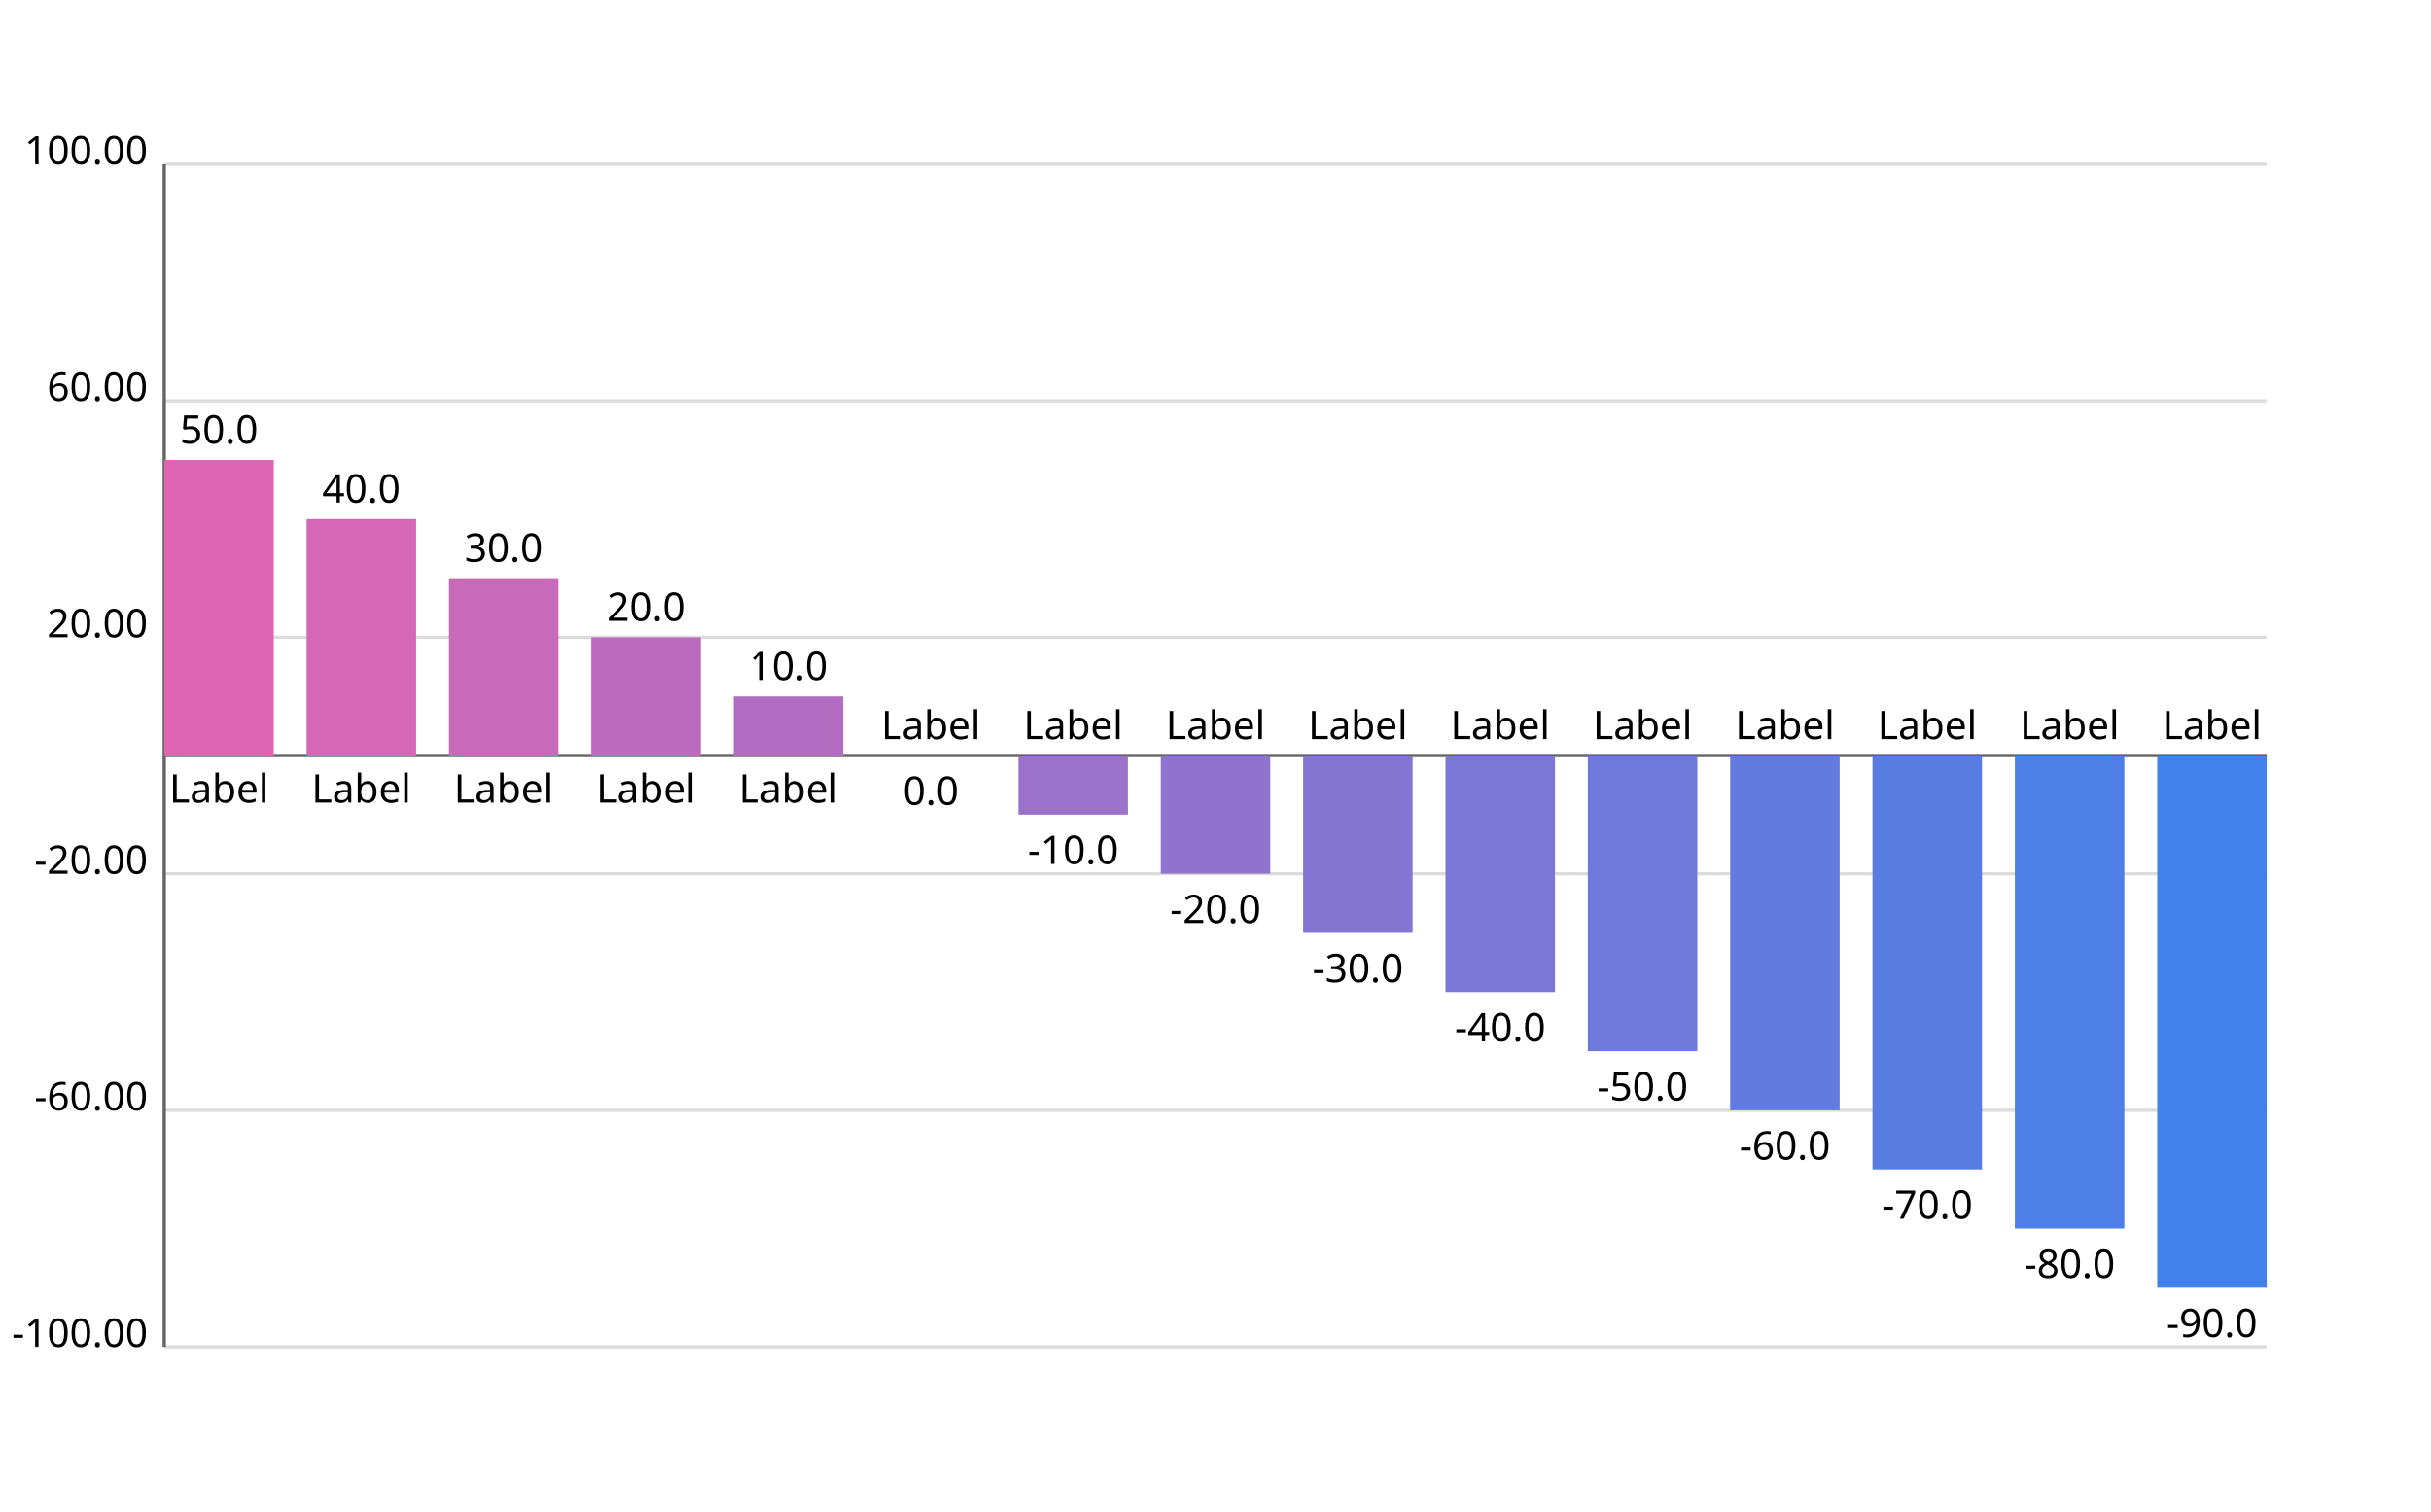
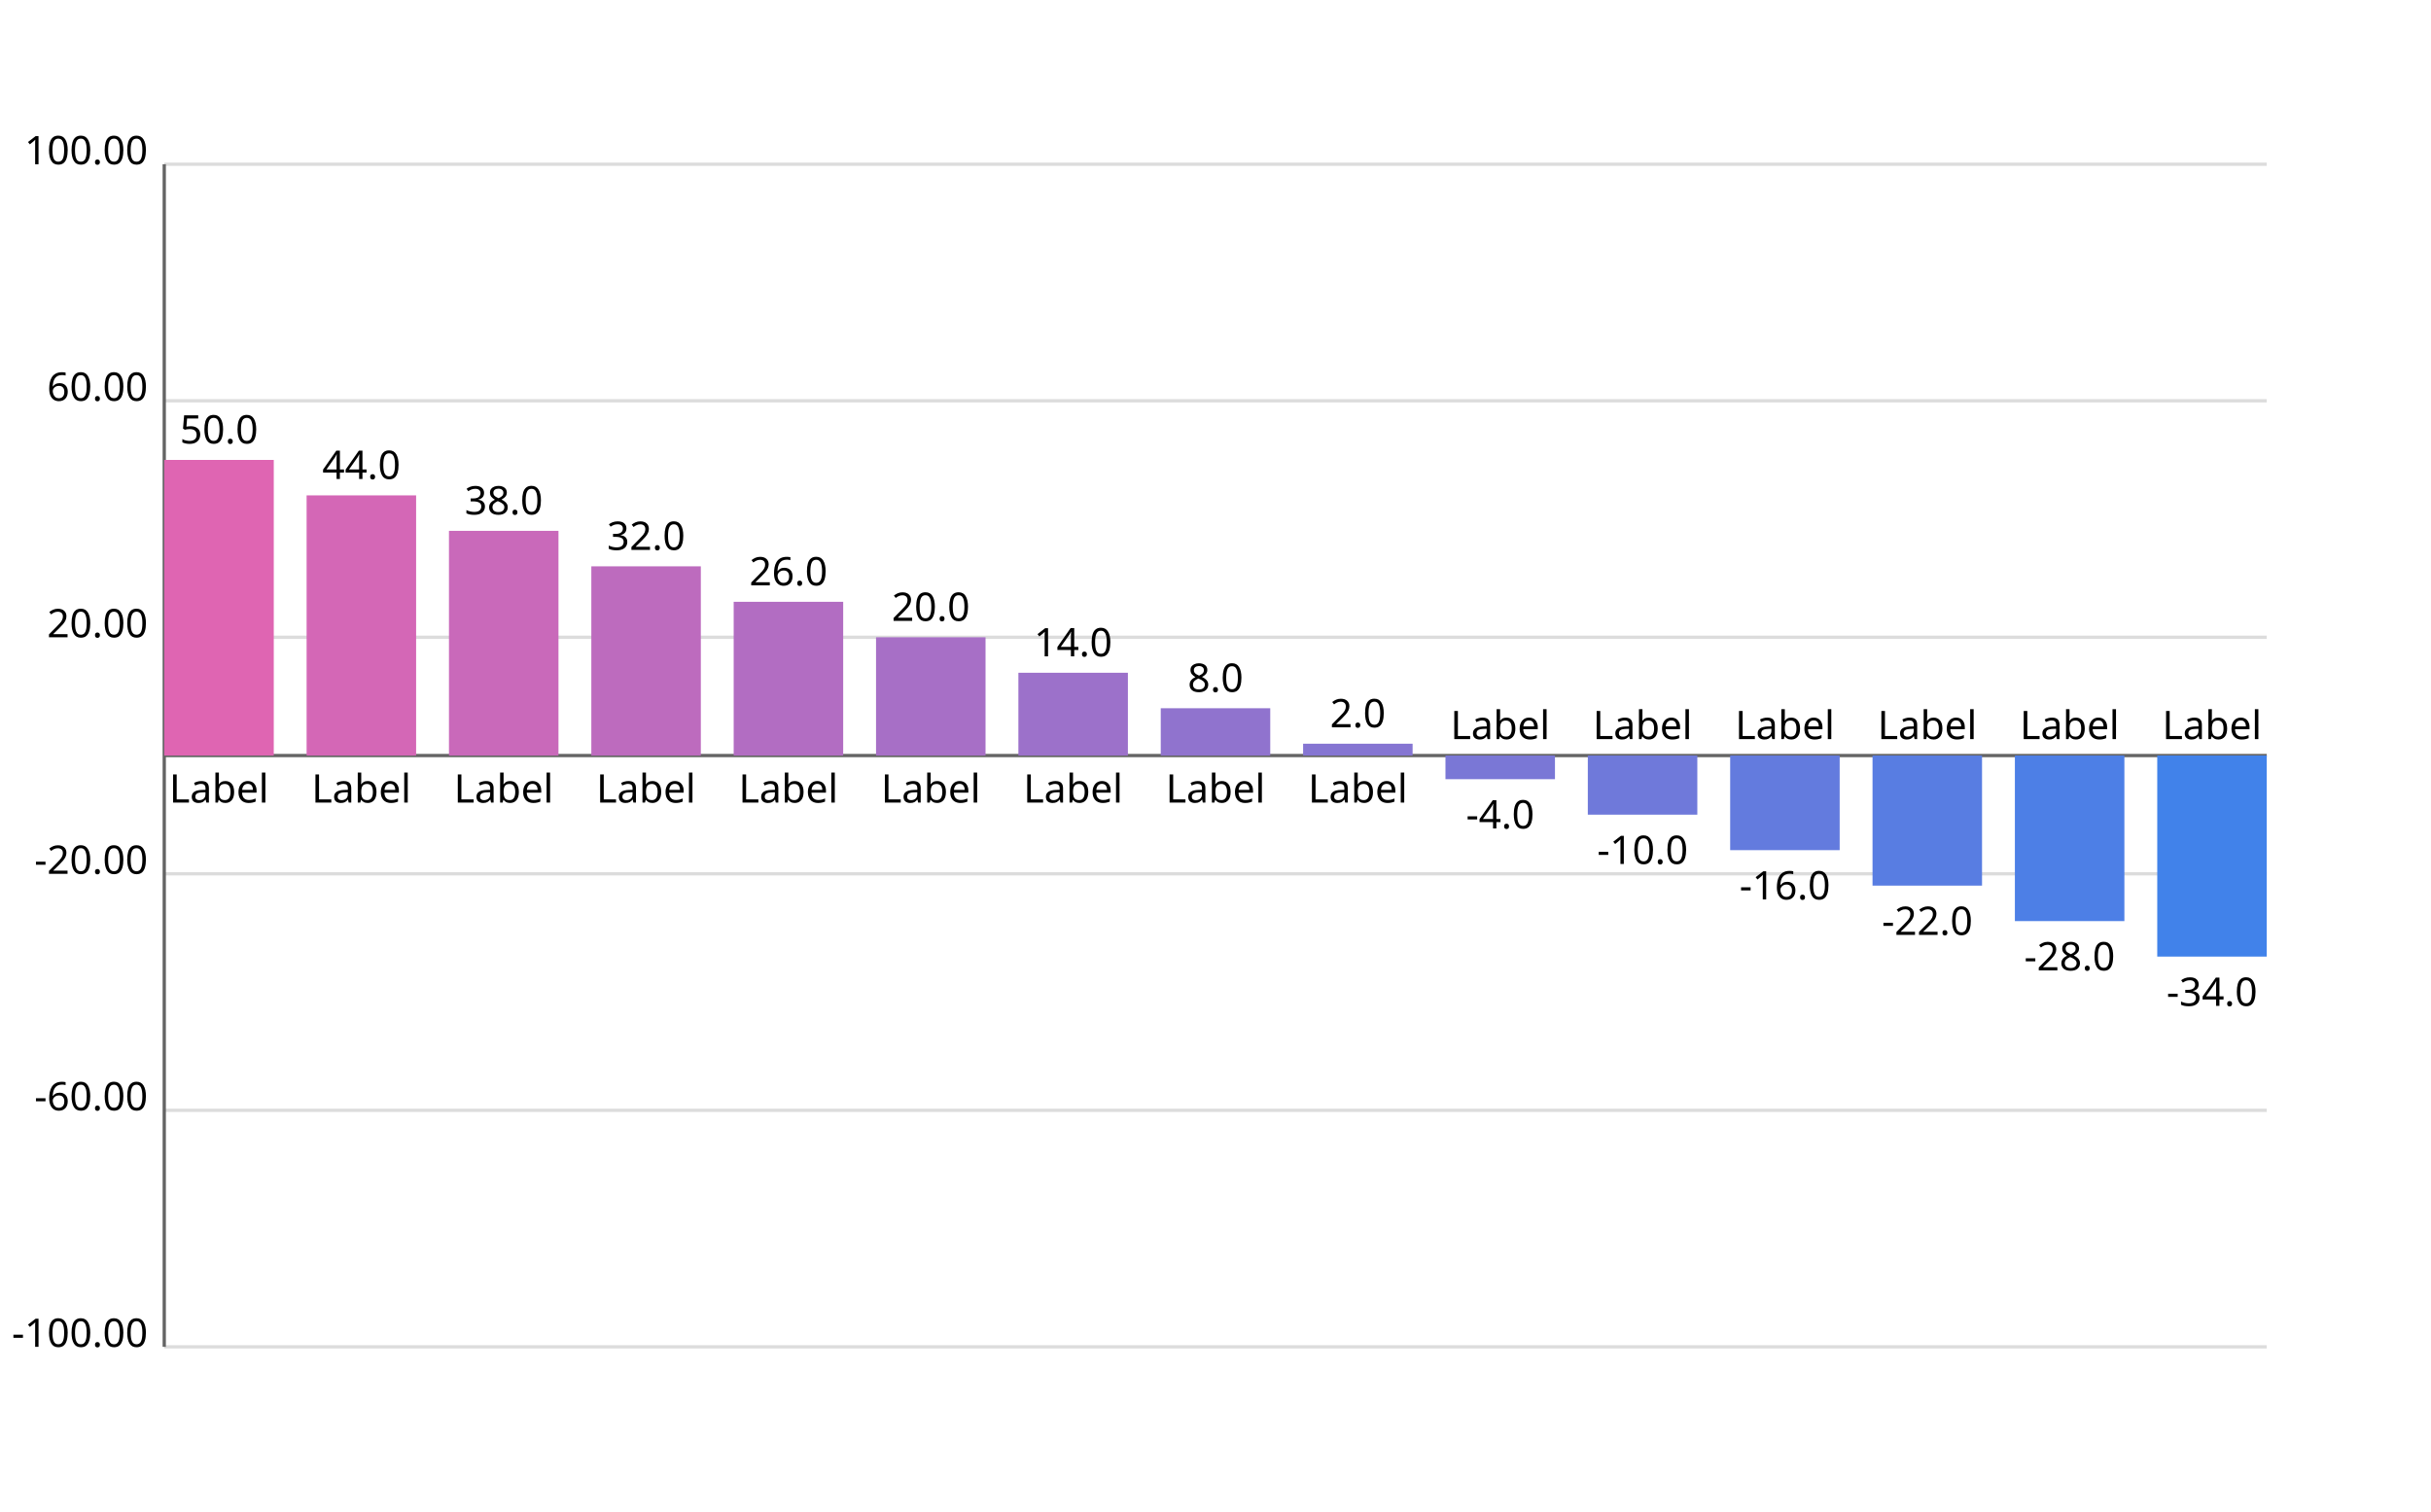
<svg xmlns="http://www.w3.org/2000/svg" style="font-family: sans-serif;" version="1.1" viewBox="0 0 740 460" stroke-width="1">
  <defs>
    <clipPath id="fuckyou">
      <rect x="50" y="50" width="640" height="360" />
    </clipPath>
  </defs>
  <g stroke="#dcdcdc">
    <line x1="50" y1="410" x2="690" y2="410" />
    <line x1="50" y1="338" x2="690" y2="338" />
    <line x1="50" y1="266" x2="690" y2="266" />
    <line x1="50" y1="194" x2="690" y2="194" />
    <line x1="50" y1="122" x2="690" y2="122" />
    <line x1="50" y1="50" x2="690" y2="50" />
  </g>
  <g text-anchor="end" font-size="12">
    <text x="45" y="410">  -100.00</text>
    <text x="45" y="338">   -60.00</text>
    <text x="45" y="266">   -20.00</text>
    <text x="45" y="194">    20.00</text>
    <text x="45" y="122">    60.00</text>
    <text x="45" y="50">   100.00</text>
  </g>
  <g stroke="#646464">
    <line x1="50" y1="50" x2="50" y2="410" />
    <line x1="50" y1="230" x2="690" y2="230" />
  </g>
  <g text-anchor="middle" font-size="12">
    <g clip-path="url(#fuckyou)">
      <rect fill="#df65b2" x="50" y="140" width="33.333" height="90" />
      <text x="66.667" y="135">     50.0</text>
-       <rect fill="#d467b6" x="93.333" y="158" width="33.333" height="72" />
-       <text x="110" y="153">     40.0</text>
-       <rect fill="#c969ba" x="136.667" y="176" width="33.333" height="54" />
-       <text x="153.333" y="171">     30.0</text>
-       <rect fill="#bd6bbe" x="180" y="194" width="33.333" height="36" />
-       <text x="196.667" y="189">     20.0</text>
-       <rect fill="#b26dc2" x="223.333" y="212" width="33.333" height="18" />
-       <text x="240" y="207">     10.0</text>
-       <rect fill="#a76fc6" x="266.667" y="230" width="33.333" height="-0" />
-       <text x="283.333" y="245">      0.0</text>
-       <rect fill="#9c71ca" x="310" y="230" width="33.333" height="18" />
-       <text x="326.667" y="263">    -10.0</text>
-       <rect fill="#9073ce" x="353.333" y="230" width="33.333" height="36" />
-       <text x="370" y="281">    -20.0</text>
-       <rect fill="#8575d2" x="396.667" y="230" width="33.333" height="54" />
-       <text x="413.333" y="299">    -30.0</text>
-       <rect fill="#7a77d6" x="440" y="230" width="33.333" height="72" />
-       <text x="456.667" y="317">    -40.0</text>
-       <rect fill="#6f79da" x="483.333" y="230" width="33.333" height="90" />
-       <text x="500" y="335">    -50.0</text>
-       <rect fill="#637bde" x="526.667" y="230" width="33.333" height="108" />
-       <text x="543.333" y="353">    -60.0</text>
-       <rect fill="#587de2" x="570" y="230" width="33.333" height="126" />
-       <text x="586.667" y="371">    -70.0</text>
-       <rect fill="#4d7fe6" x="613.333" y="230" width="33.333" height="144" />
-       <text x="630" y="389">    -80.0</text>
-       <rect fill="#4182ea" x="656.667" y="230" width="33.333" height="162" />
-       <text x="673.333" y="407">    -90.0</text>
+       <rect fill="#d467b6" x="93.333" y="150.8" width="33.333" height="79.2" />
+       <text x="110" y="145.8">     44.0</text>
+       <rect fill="#c969ba" x="136.667" y="161.6" width="33.333" height="68.4" />
+       <text x="153.333" y="156.6">     38.0</text>
+       <rect fill="#bd6bbe" x="180" y="172.4" width="33.333" height="57.6" />
+       <text x="196.667" y="167.4">     32.0</text>
+       <rect fill="#b26dc2" x="223.333" y="183.2" width="33.333" height="46.8" />
+       <text x="240" y="178.2">     26.0</text>
+       <rect fill="#a76fc6" x="266.667" y="194" width="33.333" height="36" />
+       <text x="283.333" y="189">     20.0</text>
+       <rect fill="#9c71ca" x="310" y="204.8" width="33.333" height="25.2" />
+       <text x="326.667" y="199.8">     14.0</text>
+       <rect fill="#9073ce" x="353.333" y="215.6" width="33.333" height="14.4" />
+       <text x="370" y="210.6">      8.0</text>
+       <rect fill="#8575d2" x="396.667" y="226.4" width="33.333" height=" 3.6" />
+       <text x="413.333" y="221.4">      2.0</text>
+       <rect fill="#7a77d6" x="440" y="230" width="33.333" height=" 7.2" />
+       <text x="456.667" y="252.2">     -4.0</text>
+       <rect fill="#6f79da" x="483.333" y="230" width="33.333" height="18" />
+       <text x="500" y="263">    -10.0</text>
+       <rect fill="#637bde" x="526.667" y="230" width="33.333" height="28.8" />
+       <text x="543.333" y="273.8">    -16.0</text>
+       <rect fill="#587de2" x="570" y="230" width="33.333" height="39.6" />
+       <text x="586.667" y="284.6">    -22.0</text>
+       <rect fill="#4d7fe6" x="613.333" y="230" width="33.333" height="50.4" />
+       <text x="630" y="295.4">    -28.0</text>
+       <rect fill="#4182ea" x="656.667" y="230" width="33.333" height="61.2" />
+       <text x="673.333" y="306.2">    -34.0</text>
    </g>
    <g dominant-baseline="hanging">
      <text x="66.667" y="235">Label</text>
      <text x="110" y="235">Label</text>
      <text x="153.333" y="235">Label</text>
      <text x="196.667" y="235">Label</text>
      <text x="240" y="235">Label</text>
+       <text x="283.333" y="235">Label</text>
+       <text x="326.667" y="235">Label</text>
+       <text x="370" y="235">Label</text>
+       <text x="413.333" y="235">Label</text>
    </g>
-     <text x="283.333" y="225">Label</text>
-     <text x="326.667" y="225">Label</text>
-     <text x="370" y="225">Label</text>
-     <text x="413.333" y="225">Label</text>
    <text x="456.667" y="225">Label</text>
    <text x="500" y="225">Label</text>
    <text x="543.333" y="225">Label</text>
    <text x="586.667" y="225">Label</text>
    <text x="630" y="225">Label</text>
    <text x="673.333" y="225">Label</text>
  </g>
</svg>
